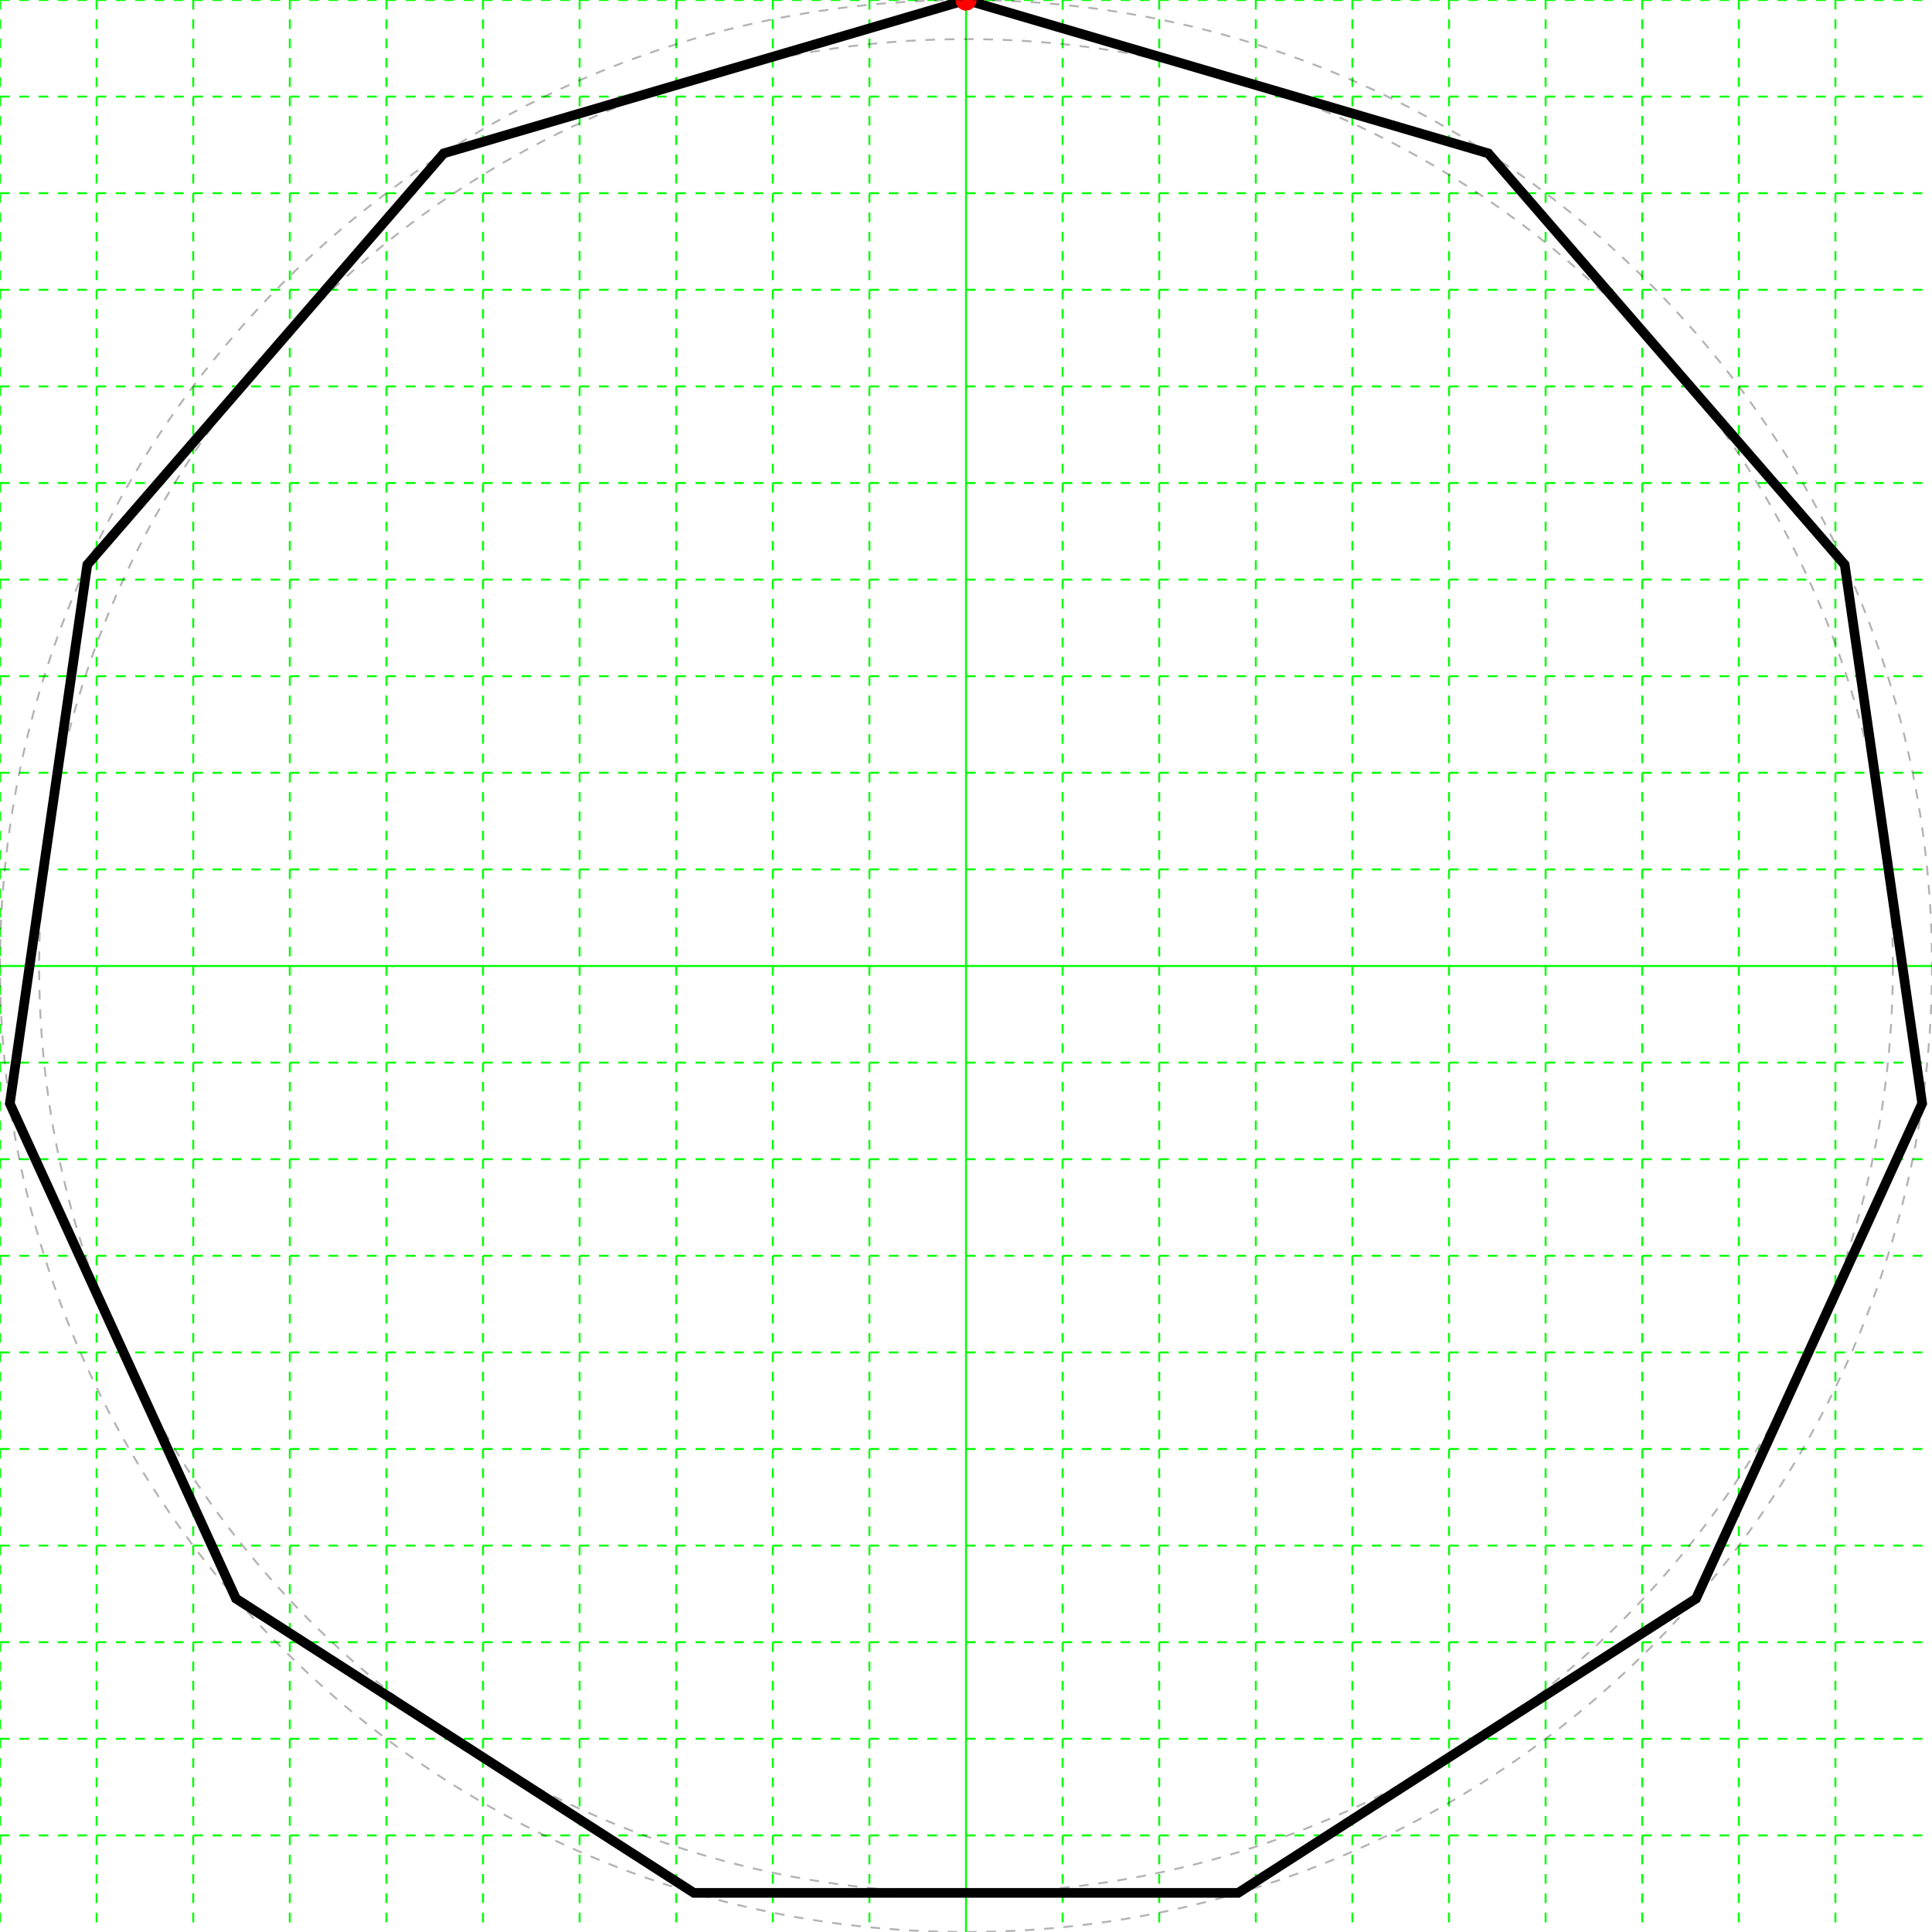
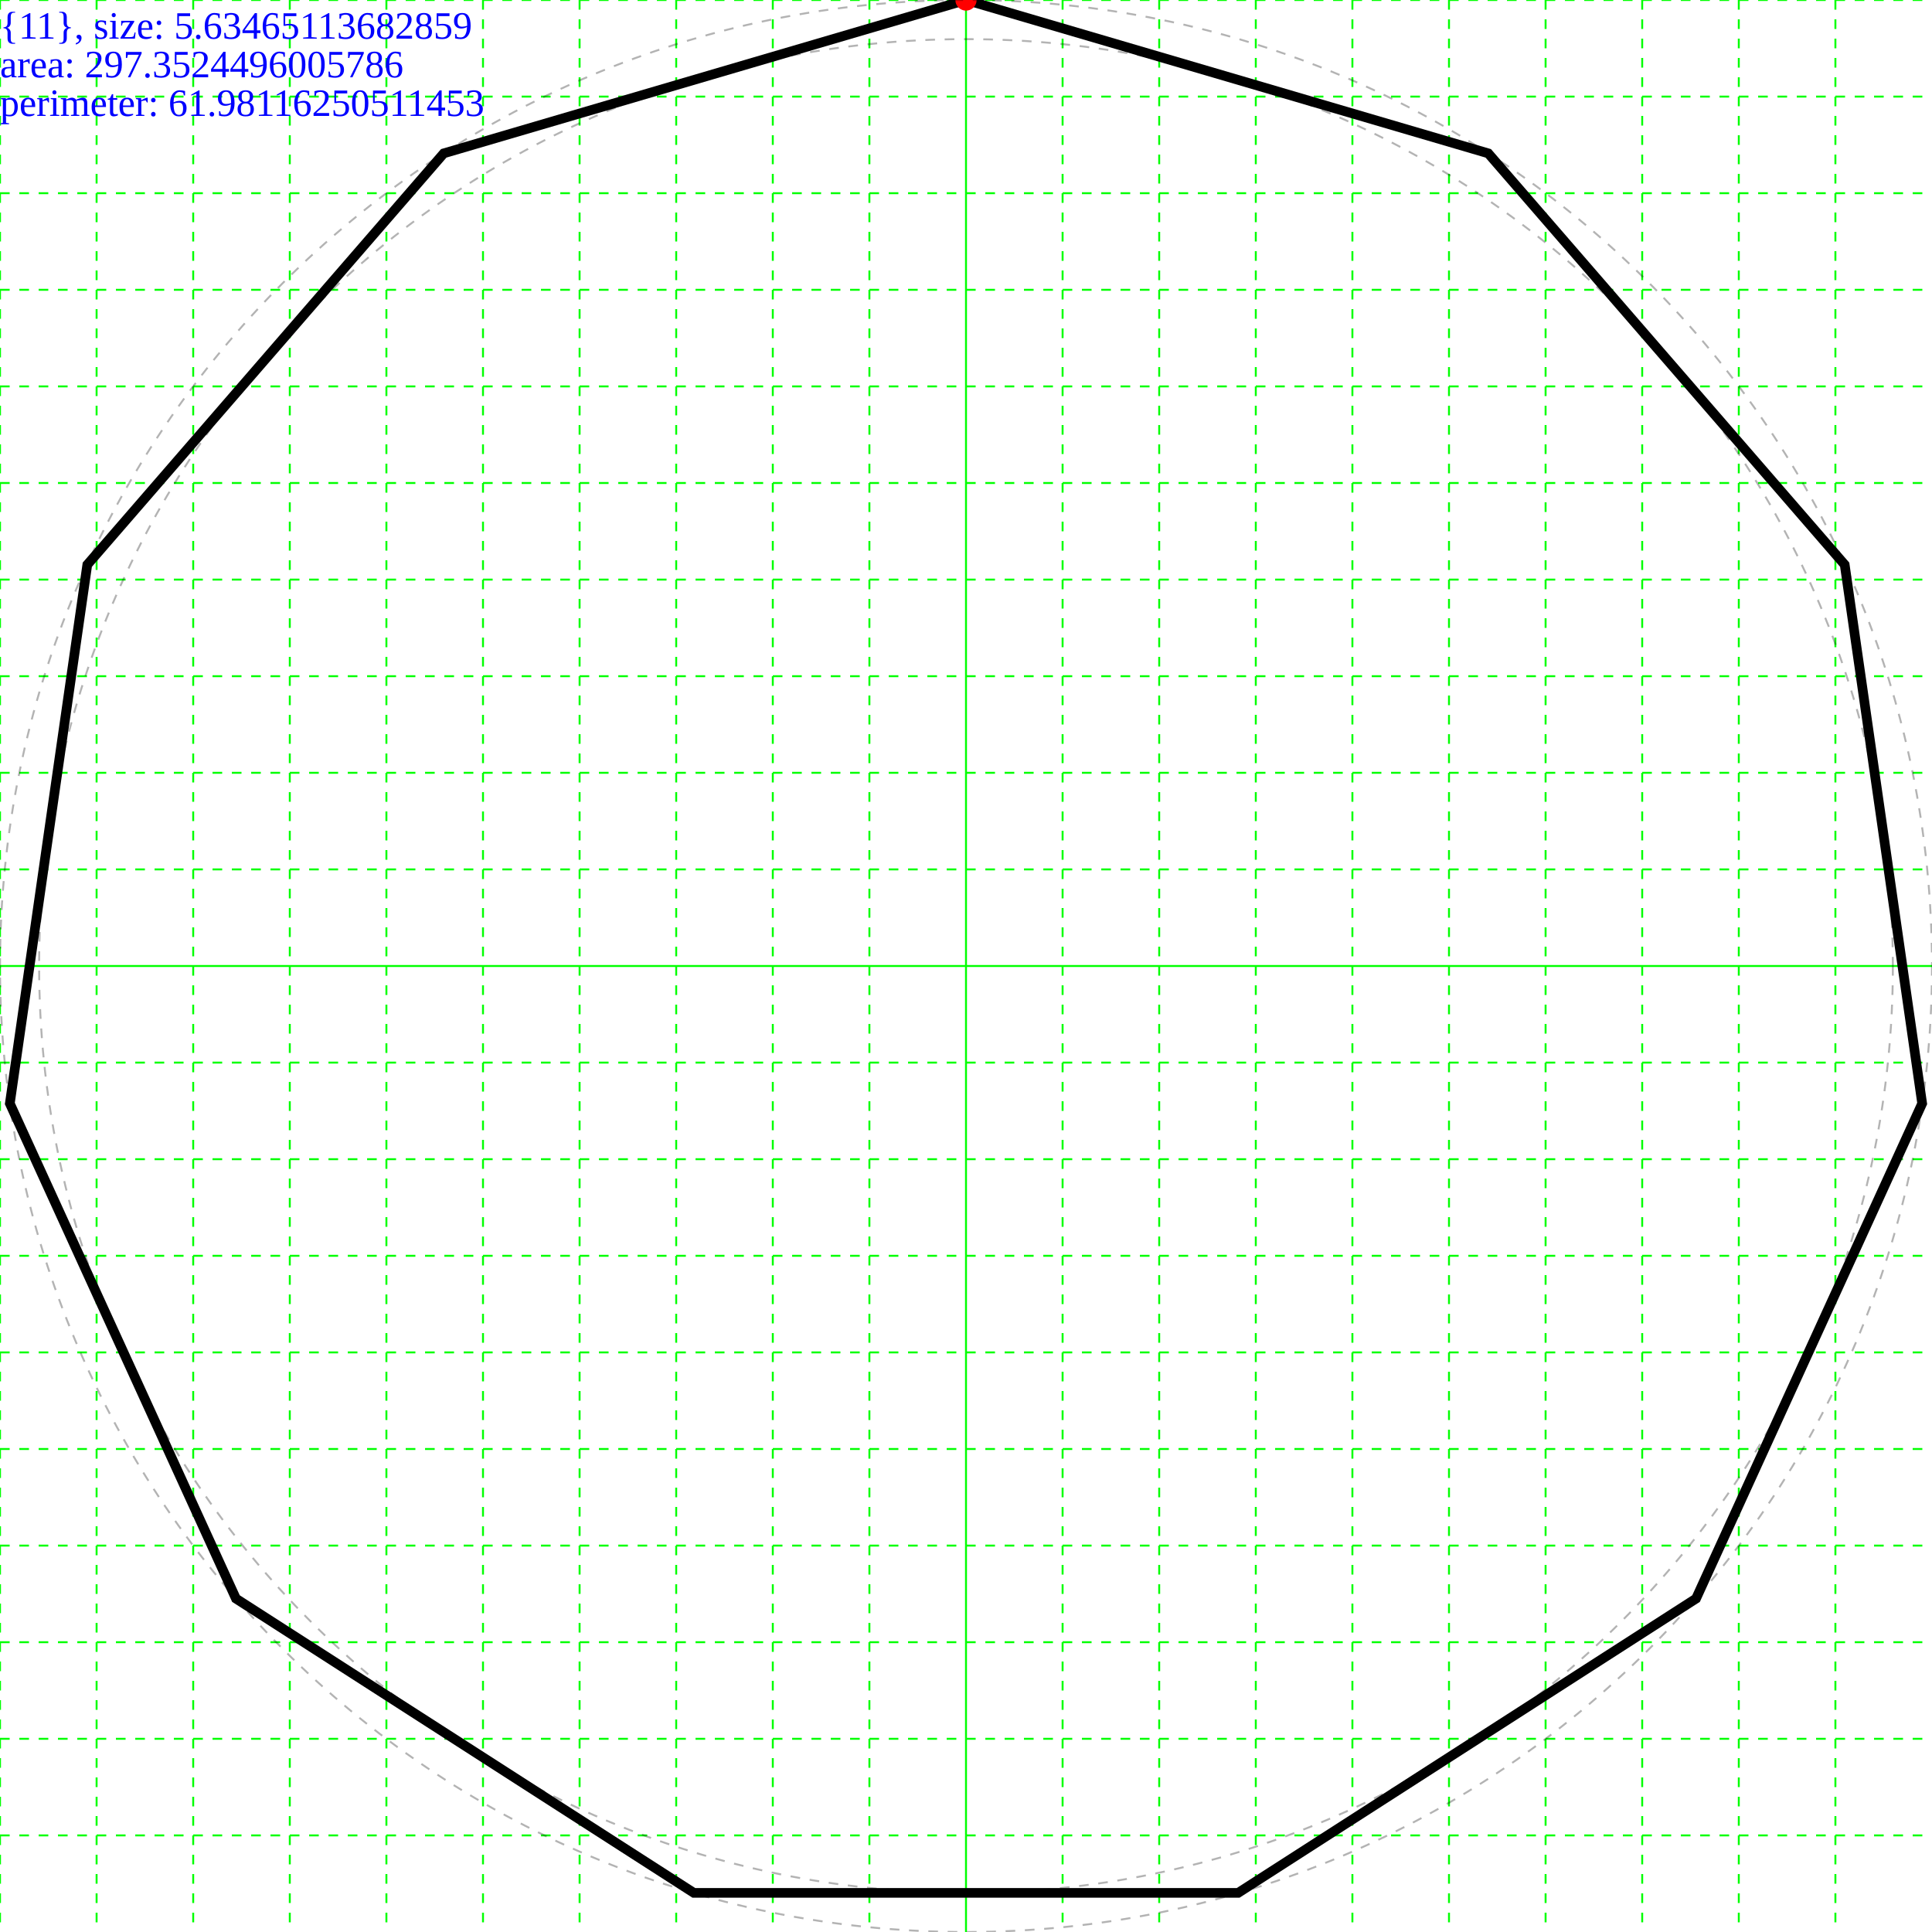
<svg xmlns="http://www.w3.org/2000/svg" height="200" width="200">
  <g id="grid">
    <line stroke="#00ff00" stroke-dasharray="1,1" stroke-width="0.2" x1="0" x2="0" y1="0" y2="200" />
    <line stroke="#00ff00" stroke-dasharray="1,1" stroke-width="0.2" x1="10" x2="10" y1="0" y2="200" />
    <line stroke="#00ff00" stroke-dasharray="1,1" stroke-width="0.2" x1="20" x2="20" y1="0" y2="200" />
    <line stroke="#00ff00" stroke-dasharray="1,1" stroke-width="0.2" x1="30" x2="30" y1="0" y2="200" />
    <line stroke="#00ff00" stroke-dasharray="1,1" stroke-width="0.2" x1="40" x2="40" y1="0" y2="200" />
    <line stroke="#00ff00" stroke-dasharray="1,1" stroke-width="0.2" x1="50" x2="50" y1="0" y2="200" />
    <line stroke="#00ff00" stroke-dasharray="1,1" stroke-width="0.2" x1="60" x2="60" y1="0" y2="200" />
    <line stroke="#00ff00" stroke-dasharray="1,1" stroke-width="0.2" x1="70" x2="70" y1="0" y2="200" />
    <line stroke="#00ff00" stroke-dasharray="1,1" stroke-width="0.2" x1="80" x2="80" y1="0" y2="200" />
    <line stroke="#00ff00" stroke-dasharray="1,1" stroke-width="0.2" x1="90" x2="90" y1="0" y2="200" />
    <line stroke="#00ff00" stroke-width="0.2" x1="100" x2="100" y1="0" y2="200" />
    <line stroke="#00ff00" stroke-dasharray="1,1" stroke-width="0.2" x1="110" x2="110" y1="0" y2="200" />
    <line stroke="#00ff00" stroke-dasharray="1,1" stroke-width="0.2" x1="120" x2="120" y1="0" y2="200" />
    <line stroke="#00ff00" stroke-dasharray="1,1" stroke-width="0.2" x1="130" x2="130" y1="0" y2="200" />
    <line stroke="#00ff00" stroke-dasharray="1,1" stroke-width="0.2" x1="140" x2="140" y1="0" y2="200" />
    <line stroke="#00ff00" stroke-dasharray="1,1" stroke-width="0.2" x1="150" x2="150" y1="0" y2="200" />
    <line stroke="#00ff00" stroke-dasharray="1,1" stroke-width="0.2" x1="160" x2="160" y1="0" y2="200" />
    <line stroke="#00ff00" stroke-dasharray="1,1" stroke-width="0.2" x1="170" x2="170" y1="0" y2="200" />
    <line stroke="#00ff00" stroke-dasharray="1,1" stroke-width="0.2" x1="180" x2="180" y1="0" y2="200" />
    <line stroke="#00ff00" stroke-dasharray="1,1" stroke-width="0.2" x1="190" x2="190" y1="0" y2="200" />
    <line stroke="#00ff00" stroke-dasharray="1,1" stroke-width="0.2" x1="0" x2="200" y1="0" y2="0" />
    <line stroke="#00ff00" stroke-dasharray="1,1" stroke-width="0.2" x1="0" x2="200" y1="10" y2="10" />
    <line stroke="#00ff00" stroke-dasharray="1,1" stroke-width="0.2" x1="0" x2="200" y1="20" y2="20" />
    <line stroke="#00ff00" stroke-dasharray="1,1" stroke-width="0.2" x1="0" x2="200" y1="30" y2="30" />
    <line stroke="#00ff00" stroke-dasharray="1,1" stroke-width="0.2" x1="0" x2="200" y1="40" y2="40" />
    <line stroke="#00ff00" stroke-dasharray="1,1" stroke-width="0.2" x1="0" x2="200" y1="50" y2="50" />
    <line stroke="#00ff00" stroke-dasharray="1,1" stroke-width="0.2" x1="0" x2="200" y1="60" y2="60" />
    <line stroke="#00ff00" stroke-dasharray="1,1" stroke-width="0.2" x1="0" x2="200" y1="70" y2="70" />
    <line stroke="#00ff00" stroke-dasharray="1,1" stroke-width="0.2" x1="0" x2="200" y1="80" y2="80" />
    <line stroke="#00ff00" stroke-dasharray="1,1" stroke-width="0.2" x1="0" x2="200" y1="90" y2="90" />
    <line stroke="#00ff00" stroke-width="0.2" x1="0" x2="200" y1="100" y2="100" />
    <line stroke="#00ff00" stroke-dasharray="1,1" stroke-width="0.2" x1="0" x2="200" y1="110" y2="110" />
    <line stroke="#00ff00" stroke-dasharray="1,1" stroke-width="0.2" x1="0" x2="200" y1="120" y2="120" />
    <line stroke="#00ff00" stroke-dasharray="1,1" stroke-width="0.2" x1="0" x2="200" y1="130" y2="130" />
    <line stroke="#00ff00" stroke-dasharray="1,1" stroke-width="0.2" x1="0" x2="200" y1="140" y2="140" />
    <line stroke="#00ff00" stroke-dasharray="1,1" stroke-width="0.2" x1="0" x2="200" y1="150" y2="150" />
    <line stroke="#00ff00" stroke-dasharray="1,1" stroke-width="0.2" x1="0" x2="200" y1="160" y2="160" />
    <line stroke="#00ff00" stroke-dasharray="1,1" stroke-width="0.2" x1="0" x2="200" y1="170" y2="170" />
    <line stroke="#00ff00" stroke-dasharray="1,1" stroke-width="0.2" x1="0" x2="200" y1="180" y2="180" />
    <line stroke="#00ff00" stroke-dasharray="1,1" stroke-width="0.2" x1="0" x2="200" y1="190" y2="190" />
  </g>
  <g>
    <polygon fill="none" points="100.0,1.4210854715202004E-14 154.064,15.875 190.963,58.458 198.982,114.231 175.575,165.486 128.173,195.949 71.827,195.949 24.425,165.486 1.018,114.231 9.037,58.458 45.936,15.875" stroke="black" stroke-width="1" />
    <circle cx="100.0" cy="1.4210854715202004E-14" fill="#ff0000" r="1.1" />
    <circle cx="100.0" cy="100.0" fill="none" r="100" stroke="black" stroke-dasharray="1,1" stroke-opacity="0.3" stroke-width="0.2" />
+     <text fill="blue" font-size="4.0" id="info" x="0" y="0">
+       <tspan dy="4.0" x="0">{11}, size: 5.63465113682859</tspan>
+       <tspan dy="4.0" x="0">area: 297.3524496005786</tspan>
+       <tspan dy="4.0" x="0">perimeter: 61.98116250511453</tspan>
+     </text>
    <circle cx="100.0" cy="100.0" fill="none" r="95.949" stroke="black" stroke-dasharray="1,1" stroke-opacity="0.3" stroke-width="0.2" />
  </g>
</svg>
